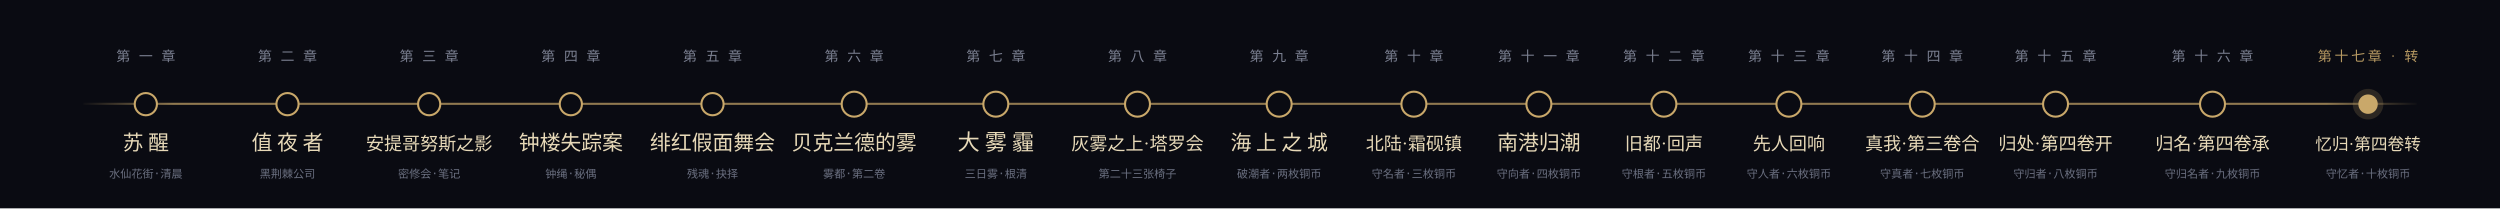
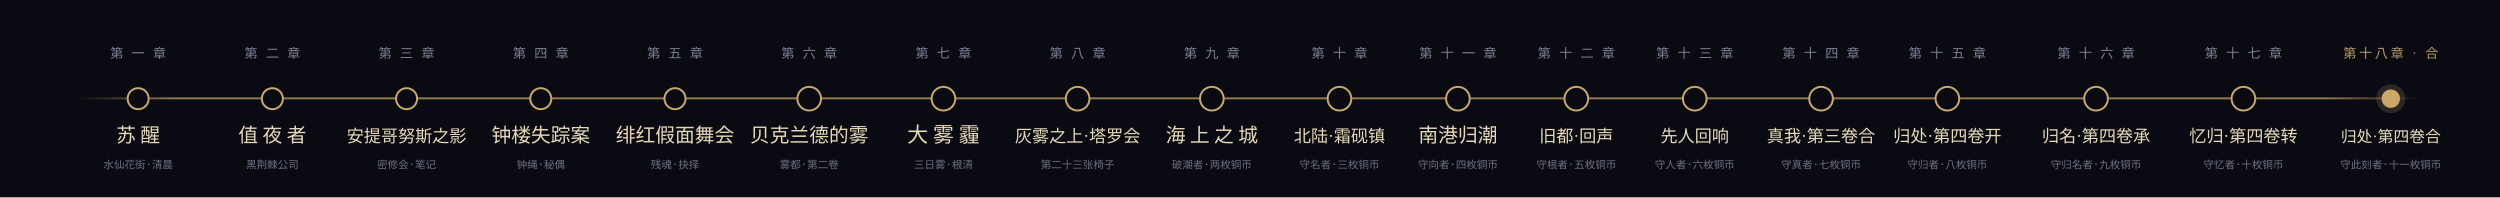
- <svg xmlns="http://www.w3.org/2000/svg" viewBox="0 0 1800 150" width="100%" role="img" aria-label="十七章剧情脉络：苏醒、值夜者、安提哥努斯之影、钟楼失踪案、绯红假面舞会、贝克兰德的雾、大雾霾、灰雾之上·塔罗会、海上之城、北陆·霜砚镇、南港归潮、旧都·回声、灰原骨冢·先人回响、灰雾深处·真我、灰雾最深处·归处、灰雾更深处·归名、灰雾之上·忆归">
+ <svg xmlns="http://www.w3.org/2000/svg" viewBox="0 0 1900 150" width="100%" role="img" aria-label="十八章剧情脉络：苏醒、值夜者、安提哥努斯之影、钟楼失踪案、绯红假面舞会、贝克兰德的雾、大雾霾、灰雾之上·塔罗会、海上之城、北陆·霜砚镇、南港归潮、旧都·回声、灰原骨冢·先人回响、灰雾深处·真我、灰雾最深处·归处、灰雾更深处·归名、灰雾之上·忆归、灰雾之上·归处">
  <defs>
    <linearGradient id="line" x1="0" y1="0" x2="1" y2="0">
      <stop offset="0" stop-color="#c9a86a" stop-opacity="0" />
      <stop offset="0.04" stop-color="#c9a86a" stop-opacity="0.7" />
      <stop offset="0.96" stop-color="#c9a86a" stop-opacity="0.7" />
      <stop offset="1" stop-color="#c9a86a" stop-opacity="0" />
    </linearGradient>
  </defs>
-   <rect width="1800" height="150" fill="#0a0b12" />
-   <rect x="60" y="74" width="1680" height="1.5" fill="url(#line)" />
+   <rect width="1900" height="150" fill="#0a0b12" />
+   <rect x="60" y="74" width="1780" height="1.5" fill="url(#line)" />
  <g font-family="Georgia, 'Times New Roman', serif" text-rendering="geometricPrecision">
    <circle cx="105" cy="75" r="8" fill="#0a0b12" stroke="#c9a86a" stroke-width="1.5" />
    <text x="105" y="44" text-anchor="middle" font-size="10" letter-spacing="2" fill="#7a7f90">第 一 章</text>
    <text x="105" y="108" text-anchor="middle" font-size="15" fill="#e7d9b8">苏 醒</text>
    <text x="105" y="128" text-anchor="middle" font-family="ui-monospace, Menlo, monospace" font-size="8" fill="#6a6f80">水仙花街·清晨</text>
    <circle cx="207" cy="75" r="8" fill="#0a0b12" stroke="#c9a86a" stroke-width="1.5" />
    <text x="207" y="44" text-anchor="middle" font-size="10" letter-spacing="2" fill="#7a7f90">第 二 章</text>
    <text x="207" y="108" text-anchor="middle" font-size="15" fill="#e7d9b8">值 夜 者</text>
    <text x="207" y="128" text-anchor="middle" font-family="ui-monospace, Menlo, monospace" font-size="8" fill="#6a6f80">黑荆棘公司</text>
    <circle cx="309" cy="75" r="8" fill="#0a0b12" stroke="#c9a86a" stroke-width="1.5" />
    <text x="309" y="44" text-anchor="middle" font-size="10" letter-spacing="2" fill="#7a7f90">第 三 章</text>
    <text x="309" y="108" text-anchor="middle" font-size="13" fill="#e7d9b8">安提哥努斯之影</text>
    <text x="309" y="128" text-anchor="middle" font-family="ui-monospace, Menlo, monospace" font-size="8" fill="#6a6f80">密修会·笔记</text>
    <circle cx="411" cy="75" r="8" fill="#0a0b12" stroke="#c9a86a" stroke-width="1.5" />
    <text x="411" y="44" text-anchor="middle" font-size="10" letter-spacing="2" fill="#7a7f90">第 四 章</text>
    <text x="411" y="108" text-anchor="middle" font-size="15" fill="#e7d9b8">钟楼失踪案</text>
    <text x="411" y="128" text-anchor="middle" font-family="ui-monospace, Menlo, monospace" font-size="8" fill="#6a6f80">钟绳·秘偶</text>
    <circle cx="513" cy="75" r="8" fill="#0a0b12" stroke="#c9a86a" stroke-width="1.5" />
    <text x="513" y="44" text-anchor="middle" font-size="10" letter-spacing="2" fill="#7a7f90">第 五 章</text>
    <text x="513" y="108" text-anchor="middle" font-size="15" fill="#e7d9b8">绯红假面舞会</text>
    <text x="513" y="128" text-anchor="middle" font-family="ui-monospace, Menlo, monospace" font-size="8" fill="#6a6f80">残魂·抉择</text>
    <circle cx="615" cy="75" r="9" fill="#0a0b12" stroke="#c9a86a" stroke-width="1.5" />
    <text x="615" y="44" text-anchor="middle" font-size="10" letter-spacing="2" fill="#7a7f90">第 六 章</text>
    <text x="615" y="108" text-anchor="middle" font-size="15" fill="#e7d9b8">贝克兰德的雾</text>
    <text x="615" y="128" text-anchor="middle" font-family="ui-monospace, Menlo, monospace" font-size="8" fill="#6a6f80">雾都·第二卷</text>
    <circle cx="717" cy="75" r="9" fill="#0a0b12" stroke="#c9a86a" stroke-width="1.5" />
    <text x="717" y="44" text-anchor="middle" font-size="10" letter-spacing="2" fill="#7a7f90">第 七 章</text>
    <text x="717" y="108" text-anchor="middle" font-size="16" fill="#e7d9b8">大 雾 霾</text>
    <text x="717" y="128" text-anchor="middle" font-family="ui-monospace, Menlo, monospace" font-size="8" fill="#6a6f80">三日雾·根清</text>
    <circle cx="819" cy="75" r="9" fill="#0a0b12" stroke="#c9a86a" stroke-width="1.5" />
    <text x="819" y="44" text-anchor="middle" font-size="10" letter-spacing="2" fill="#7a7f90">第 八 章</text>
    <text x="819" y="108" text-anchor="middle" font-size="13" fill="#e7d9b8">灰雾之上·塔罗会</text>
    <text x="819" y="128" text-anchor="middle" font-family="ui-monospace, Menlo, monospace" font-size="8" fill="#6a6f80">第二十三张椅子</text>
    <circle cx="921" cy="75" r="9" fill="#0a0b12" stroke="#c9a86a" stroke-width="1.5" />
    <text x="921" y="44" text-anchor="middle" font-size="10" letter-spacing="2" fill="#7a7f90">第 九 章</text>
    <text x="921" y="108" text-anchor="middle" font-size="15" fill="#e7d9b8">海 上 之 城</text>
    <text x="921" y="128" text-anchor="middle" font-family="ui-monospace, Menlo, monospace" font-size="8" fill="#6a6f80">破潮者·两枚铜币</text>
    <circle cx="1018" cy="75" r="9" fill="#0a0b12" stroke="#c9a86a" stroke-width="1.5" />
    <text x="1018" y="44" text-anchor="middle" font-size="10" letter-spacing="2" fill="#7a7f90">第 十 章</text>
    <text x="1018" y="108" text-anchor="middle" font-size="13" fill="#e7d9b8">北陆·霜砚镇</text>
    <text x="1018" y="128" text-anchor="middle" font-family="ui-monospace, Menlo, monospace" font-size="8" fill="#6a6f80">守名者·三枚铜币</text>
    <circle cx="1108" cy="75" r="9" fill="#0a0b12" stroke="#c9a86a" stroke-width="1.5" />
    <text x="1108" y="44" text-anchor="middle" font-size="10" letter-spacing="2" fill="#7a7f90">第 十 一 章</text>
    <text x="1108" y="108" text-anchor="middle" font-size="15" fill="#e7d9b8">南港归潮</text>
    <text x="1108" y="128" text-anchor="middle" font-family="ui-monospace, Menlo, monospace" font-size="8" fill="#6a6f80">守向者·四枚铜币</text>
    <circle cx="1198" cy="75" r="9" fill="#0a0b12" stroke="#c9a86a" stroke-width="1.5" />
    <text x="1198" y="44" text-anchor="middle" font-size="10" letter-spacing="2" fill="#7a7f90">第 十 二 章</text>
    <text x="1198" y="108" text-anchor="middle" font-size="13" fill="#e7d9b8">旧都·回声</text>
    <text x="1198" y="128" text-anchor="middle" font-family="ui-monospace, Menlo, monospace" font-size="8" fill="#6a6f80">守根者·五枚铜币</text>
    <circle cx="1288" cy="75" r="9" fill="#0a0b12" stroke="#c9a86a" stroke-width="1.5" />
    <text x="1288" y="44" text-anchor="middle" font-size="10" letter-spacing="2" fill="#7a7f90">第 十 三 章</text>
    <text x="1288" y="108" text-anchor="middle" font-size="13" fill="#e7d9b8">先人回响</text>
    <text x="1288" y="128" text-anchor="middle" font-family="ui-monospace, Menlo, monospace" font-size="8" fill="#6a6f80">守人者·六枚铜币</text>
    <circle cx="1384" cy="75" r="9" fill="#0a0b12" stroke="#c9a86a" stroke-width="1.5" />
    <text x="1384" y="44" text-anchor="middle" font-size="10" letter-spacing="2" fill="#7a7f90">第 十 四 章</text>
    <text x="1384" y="108" text-anchor="middle" font-size="13" fill="#e7d9b8">真我·第三卷合</text>
    <text x="1384" y="128" text-anchor="middle" font-family="ui-monospace, Menlo, monospace" font-size="8" fill="#6a6f80">守真者·七枚铜币</text>
    <circle cx="1480" cy="75" r="9" fill="#0a0b12" stroke="#c9a86a" stroke-width="1.5" />
    <text x="1480" y="44" text-anchor="middle" font-size="10" letter-spacing="2" fill="#7a7f90">第 十 五 章</text>
    <text x="1480" y="108" text-anchor="middle" font-size="13" fill="#e7d9b8">归处·第四卷开</text>
    <text x="1480" y="128" text-anchor="middle" font-family="ui-monospace, Menlo, monospace" font-size="8" fill="#6a6f80">守归者·八枚铜币</text>
    <circle cx="1593" cy="75" r="9" fill="#0a0b12" stroke="#c9a86a" stroke-width="1.5" />
    <text x="1593" y="44" text-anchor="middle" font-size="10" letter-spacing="2" fill="#7a7f90">第 十 六 章</text>
    <text x="1593" y="108" text-anchor="middle" font-size="13" fill="#e7d9b8">归名·第四卷承</text>
    <text x="1593" y="128" text-anchor="middle" font-family="ui-monospace, Menlo, monospace" font-size="8" fill="#6a6f80">守归名者·九枚铜币</text>
-     <circle cx="1705" cy="75" r="11" fill="#c9a86a" opacity="0.18" />
-     <circle cx="1705" cy="75" r="7" fill="#c9a86a" />
-     <text x="1705" y="44" text-anchor="middle" font-size="10" letter-spacing="2" fill="#c9a86a" opacity="0.9">第十七章 · 转</text>
-     <text x="1705" y="108" text-anchor="middle" font-size="12" fill="#e7d9b8">忆归·第四卷转</text>
+     <circle cx="1705" cy="75" r="9" fill="#0a0b12" stroke="#c9a86a" stroke-width="1.5" />
+     <text x="1705" y="44" text-anchor="middle" font-size="10" letter-spacing="2" fill="#7a7f90">第 十 七 章</text>
+     <text x="1705" y="108" text-anchor="middle" font-size="13" fill="#e7d9b8">忆归·第四卷转</text>
    <text x="1705" y="128" text-anchor="middle" font-family="ui-monospace, Menlo, monospace" font-size="8" fill="#6a6f80">守忆者·十枚铜币</text>
+     <circle cx="1817" cy="75" r="11" fill="#c9a86a" opacity="0.18" />
+     <circle cx="1817" cy="75" r="7" fill="#c9a86a" />
+     <text x="1817" y="44" text-anchor="middle" font-size="10" letter-spacing="2" fill="#c9a86a" opacity="0.9">第十八章 · 合</text>
+     <text x="1817" y="108" text-anchor="middle" font-size="12" fill="#e7d9b8">归处·第四卷合</text>
+     <text x="1817" y="128" text-anchor="middle" font-family="ui-monospace, Menlo, monospace" font-size="8" fill="#6a6f80">守此刻者·十一枚铜币</text>
  </g>
</svg>
